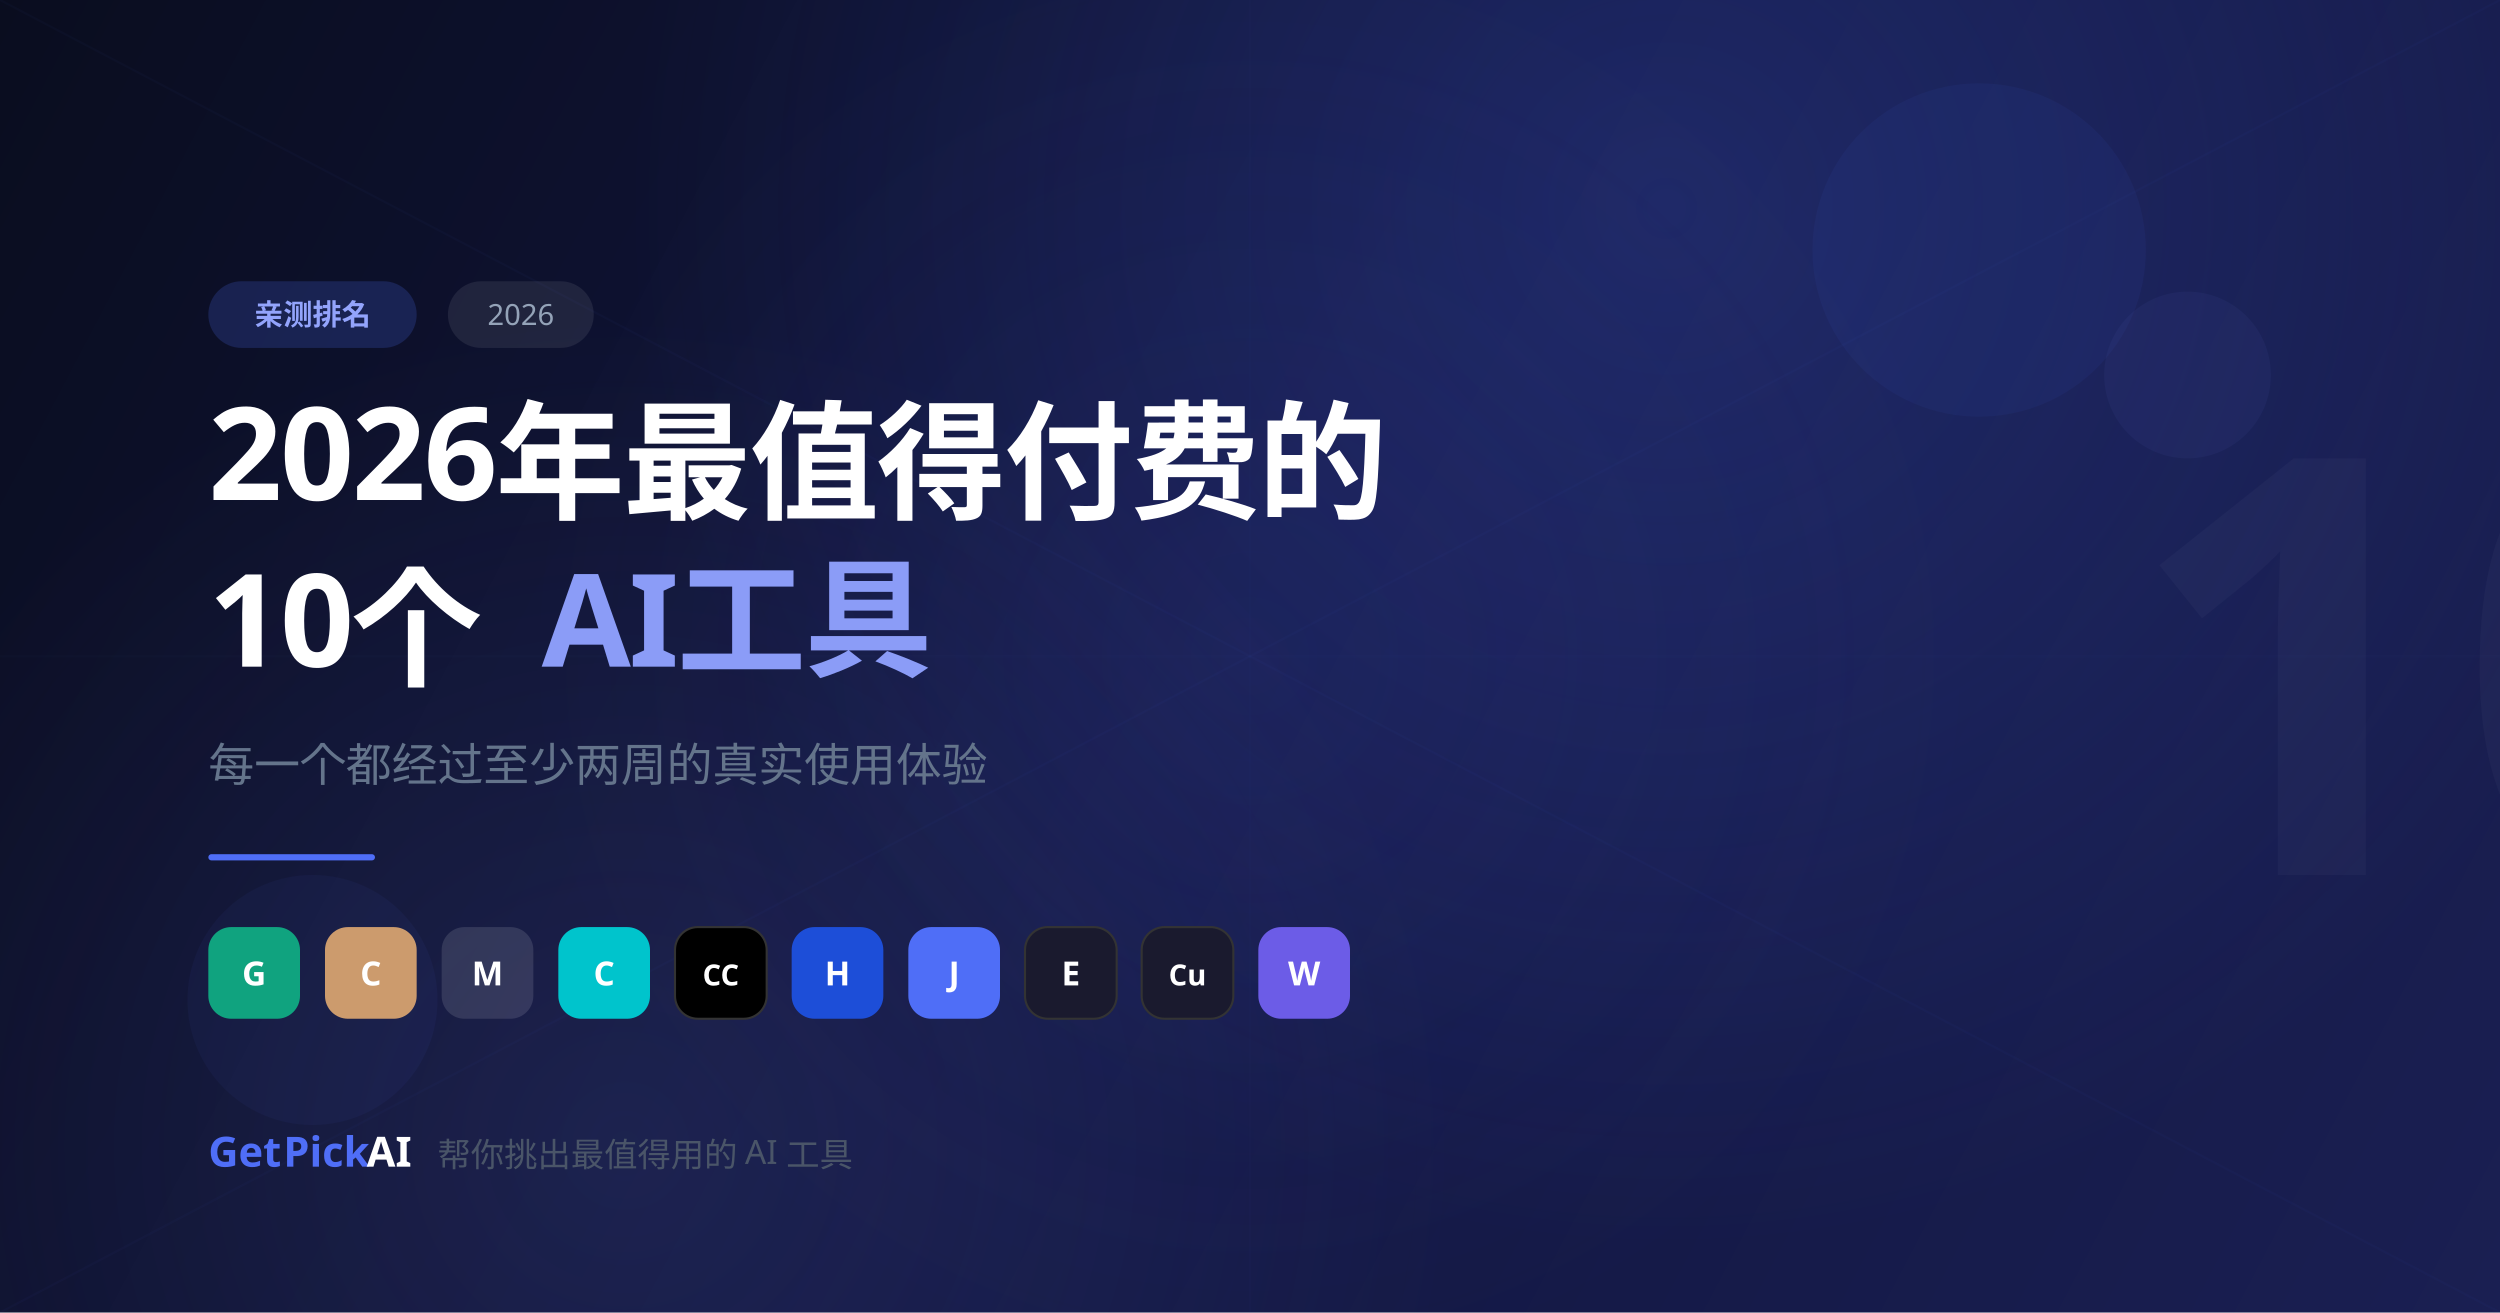
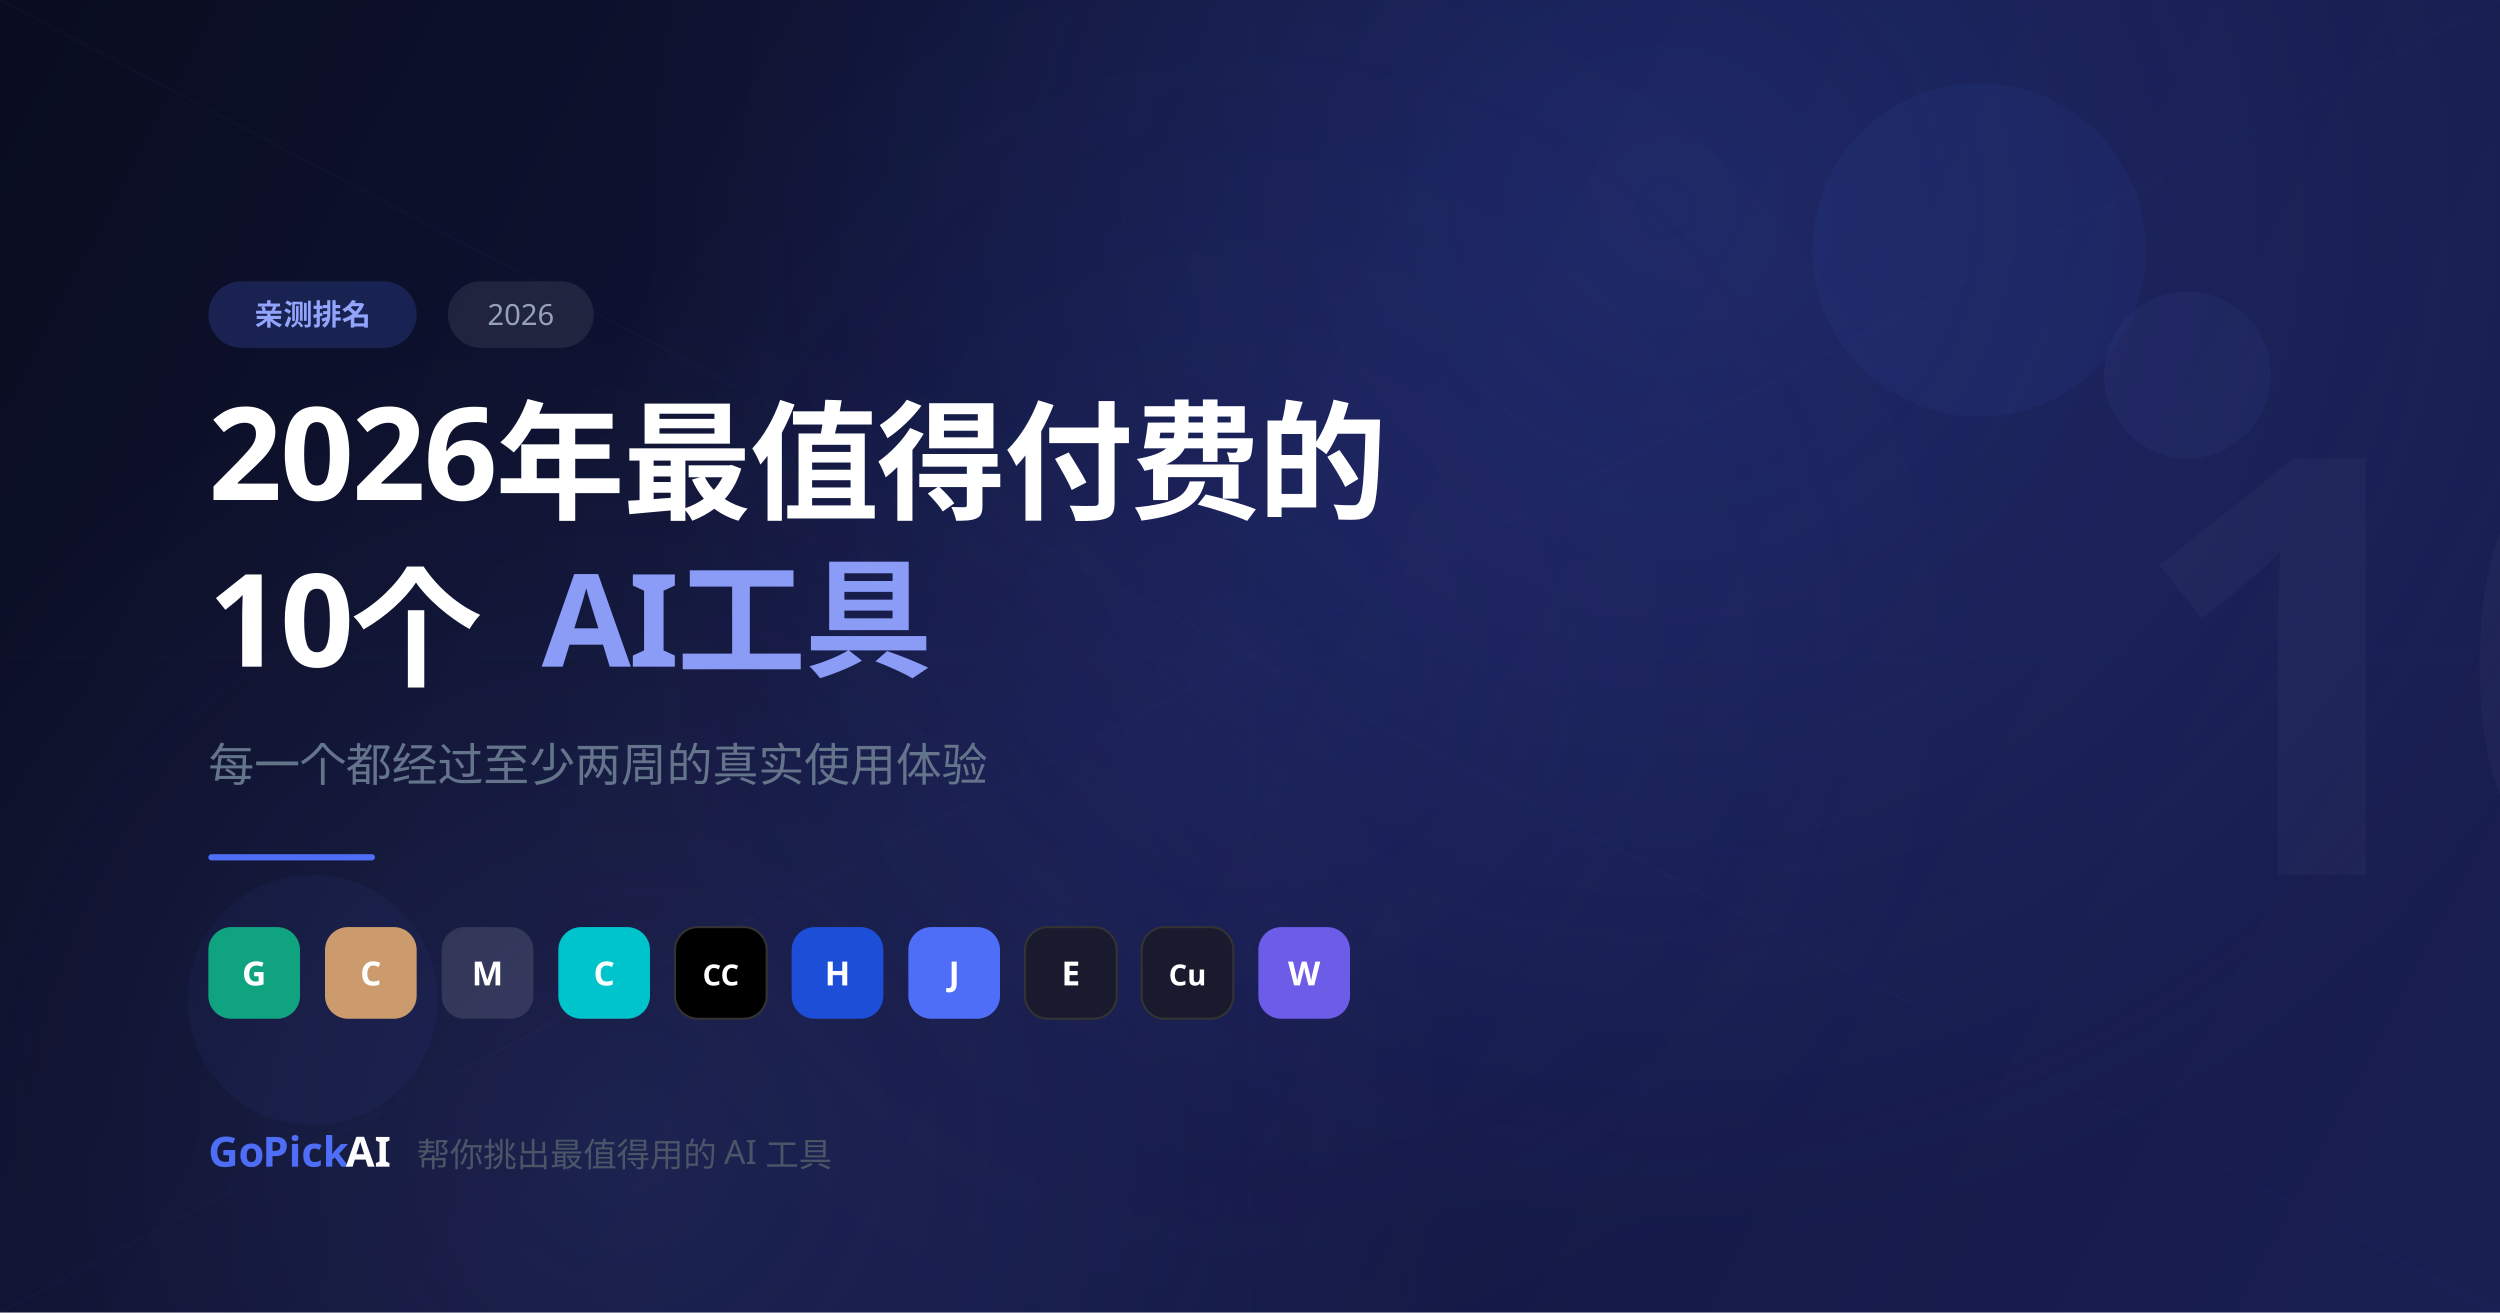
<svg xmlns="http://www.w3.org/2000/svg" width="1200" height="630" viewBox="0 0 1200 630" fill="none">
  <defs>
    <linearGradient id="bgGrad" x1="0" y1="0" x2="1200" y2="630" gradientUnits="userSpaceOnUse">
      <stop offset="0%" stop-color="#0a0d1f" />
      <stop offset="50%" stop-color="#111640" />
      <stop offset="100%" stop-color="#1a1f52" />
    </linearGradient>
    <radialGradient id="glowTop" cx="800" cy="100" r="500" gradientUnits="userSpaceOnUse">
      <stop offset="0%" stop-color="#4f6ef7" stop-opacity="0.2" />
      <stop offset="100%" stop-color="#4f6ef7" stop-opacity="0" />
    </radialGradient>
    <radialGradient id="glowBottom" cx="300" cy="550" r="400" gradientUnits="userSpaceOnUse">
      <stop offset="0%" stop-color="#818cf8" stop-opacity="0.12" />
      <stop offset="100%" stop-color="#818cf8" stop-opacity="0" />
    </radialGradient>
    <radialGradient id="glowCenter" cx="600" cy="315" r="350" gradientUnits="userSpaceOnUse">
      <stop offset="0%" stop-color="#6366f1" stop-opacity="0.08" />
      <stop offset="100%" stop-color="#6366f1" stop-opacity="0" />
    </radialGradient>
  </defs>
  <rect width="1200" height="630" fill="url(#bgGrad)" />
  <rect width="1200" height="630" fill="url(#glowTop)" />
  <rect width="1200" height="630" fill="url(#glowBottom)" />
  <rect width="1200" height="630" fill="url(#glowCenter)" />
  <line x1="0" y1="0" x2="1200" y2="630" stroke="#4f6ef7" stroke-opacity="0.03" stroke-width="1" />
  <line x1="1200" y1="0" x2="0" y2="630" stroke="#4f6ef7" stroke-opacity="0.03" stroke-width="1" />
  <line x1="600" y1="0" x2="600" y2="630" stroke="#4f6ef7" stroke-opacity="0.02" stroke-width="1" />
  <line x1="0" y1="315" x2="1200" y2="315" stroke="#4f6ef7" stroke-opacity="0.02" stroke-width="1" />
  <circle cx="950" cy="120" r="80" fill="#4f6ef7" fill-opacity="0.06" />
  <circle cx="1050" cy="180" r="40" fill="#818cf8" fill-opacity="0.05" />
  <circle cx="150" cy="480" r="60" fill="#6366f1" fill-opacity="0.05" />
  <rect x="100" y="135" width="100" height="32" rx="16" fill="#4f6ef7" fill-opacity="0.2" />
  <text x="150" y="156" text-anchor="middle" fill="#93a4fc" font-size="14" font-family="'DM Sans', sans-serif" font-weight="600">亲测排名</text>
  <rect x="215" y="135" width="70" height="32" rx="16" fill="#ffffff" fill-opacity="0.08" />
  <text x="250" y="156" text-anchor="middle" fill="#94a3b8" font-size="14" font-family="'DM Sans', sans-serif" font-weight="500">2026</text>
  <text x="100" y="240" fill="#ffffff" font-size="62" font-family="'Noto Sans SC', 'DM Sans', sans-serif" font-weight="800" letter-spacing="-1">2026年最值得付费的</text>
  <text x="100" y="320" fill="#ffffff" font-size="62" font-family="'Noto Sans SC', 'DM Sans', sans-serif" font-weight="800" letter-spacing="-1">10个</text>
  <text x="260" y="320" fill="#8b9cf7" font-size="62" font-family="'Noto Sans SC', 'DM Sans', sans-serif" font-weight="800" letter-spacing="-1">AI工具</text>
  <text x="100" y="375" fill="#64748b" font-size="22" font-family="'Noto Sans SC', sans-serif" font-weight="400">每一个都经过至少两周的真实使用体验</text>
  <rect x="100" y="410" width="80" height="3" rx="1.5" fill="#4f6ef7" />
  <rect x="100" y="445" width="44" height="44" rx="11" fill="#10a37f" />
  <text x="122" y="473" text-anchor="middle" fill="white" font-size="16" font-weight="700" font-family="'DM Sans', sans-serif">G</text>
  <rect x="156" y="445" width="44" height="44" rx="11" fill="#cc9b6d" />
  <text x="178" y="473" text-anchor="middle" fill="white" font-size="16" font-weight="700" font-family="'DM Sans', sans-serif">C</text>
  <rect x="212" y="445" width="44" height="44" rx="11" fill="#ffffff" fill-opacity="0.12" />
  <text x="234" y="473" text-anchor="middle" fill="white" font-size="16" font-weight="700" font-family="'DM Sans', sans-serif">M</text>
  <rect x="268" y="445" width="44" height="44" rx="11" fill="#00c4cc" />
  <text x="290" y="473" text-anchor="middle" fill="white" font-size="16" font-weight="700" font-family="'DM Sans', sans-serif">C</text>
  <rect x="324" y="445" width="44" height="44" rx="11" fill="#000000" stroke="#333" stroke-width="1" />
  <text x="346" y="473" text-anchor="middle" fill="white" font-size="14" font-weight="700" font-family="'DM Sans', sans-serif">CC</text>
  <rect x="380" y="445" width="44" height="44" rx="11" fill="#1d4ed8" />
  <text x="402" y="473" text-anchor="middle" fill="white" font-size="16" font-weight="700" font-family="'DM Sans', sans-serif">H</text>
  <rect x="436" y="445" width="44" height="44" rx="11" fill="#4f6ef7" />
  <text x="458" y="473" text-anchor="middle" fill="white" font-size="16" font-weight="700" font-family="'DM Sans', sans-serif">J</text>
  <rect x="492" y="445" width="44" height="44" rx="11" fill="#1a1a2e" stroke="#333" stroke-width="1" />
  <text x="514" y="473" text-anchor="middle" fill="white" font-size="16" font-weight="700" font-family="'DM Sans', sans-serif">E</text>
  <rect x="548" y="445" width="44" height="44" rx="11" fill="#1a1a2e" stroke="#333" stroke-width="1" />
  <text x="570" y="473" text-anchor="middle" fill="white" font-size="14" font-weight="700" font-family="'DM Sans', sans-serif">Cu</text>
  <rect x="604" y="445" width="44" height="44" rx="11" fill="#6c5ce7" />
  <text x="626" y="473" text-anchor="middle" fill="white" font-size="16" font-weight="700" font-family="'DM Sans', sans-serif">W</text>
-   <text x="100" y="560" fill="#4f6ef7" font-size="20" font-family="'DM Sans', sans-serif" font-weight="700">Get</text>
-   <text x="136" y="560" fill="#4f6ef7" font-size="20" font-family="'DM Sans', sans-serif" font-weight="700">Pick</text>
-   <text x="176" y="560" fill="#ffffff" font-size="20" font-family="'DM Sans', sans-serif" font-weight="700">AI</text>
-   <text x="210" y="560" fill="#4a5568" font-size="16" font-family="'Noto Sans SC', sans-serif" font-weight="400">  帮你挑出最值得用的 AI 工具</text>
+   <text x="100" y="560" fill="#4f6ef7" font-size="20" font-family="'DM Sans', sans-serif" font-weight="700">Go</text>
+   <text x="126" y="560" fill="#4f6ef7" font-size="20" font-family="'DM Sans', sans-serif" font-weight="700">Pick</text>
+   <text x="166" y="560" fill="#ffffff" font-size="20" font-family="'DM Sans', sans-serif" font-weight="700"> AI</text>
+   <text x="200" y="560" fill="#4a5568" font-size="16" font-family="'Noto Sans SC', sans-serif" font-weight="400">  帮你挑出最值得用的 AI 工具</text>
  <text x="1020" y="420" fill="#ffffff" fill-opacity="0.03" font-size="280" font-family="'DM Sans', sans-serif" font-weight="900">10</text>
</svg>
